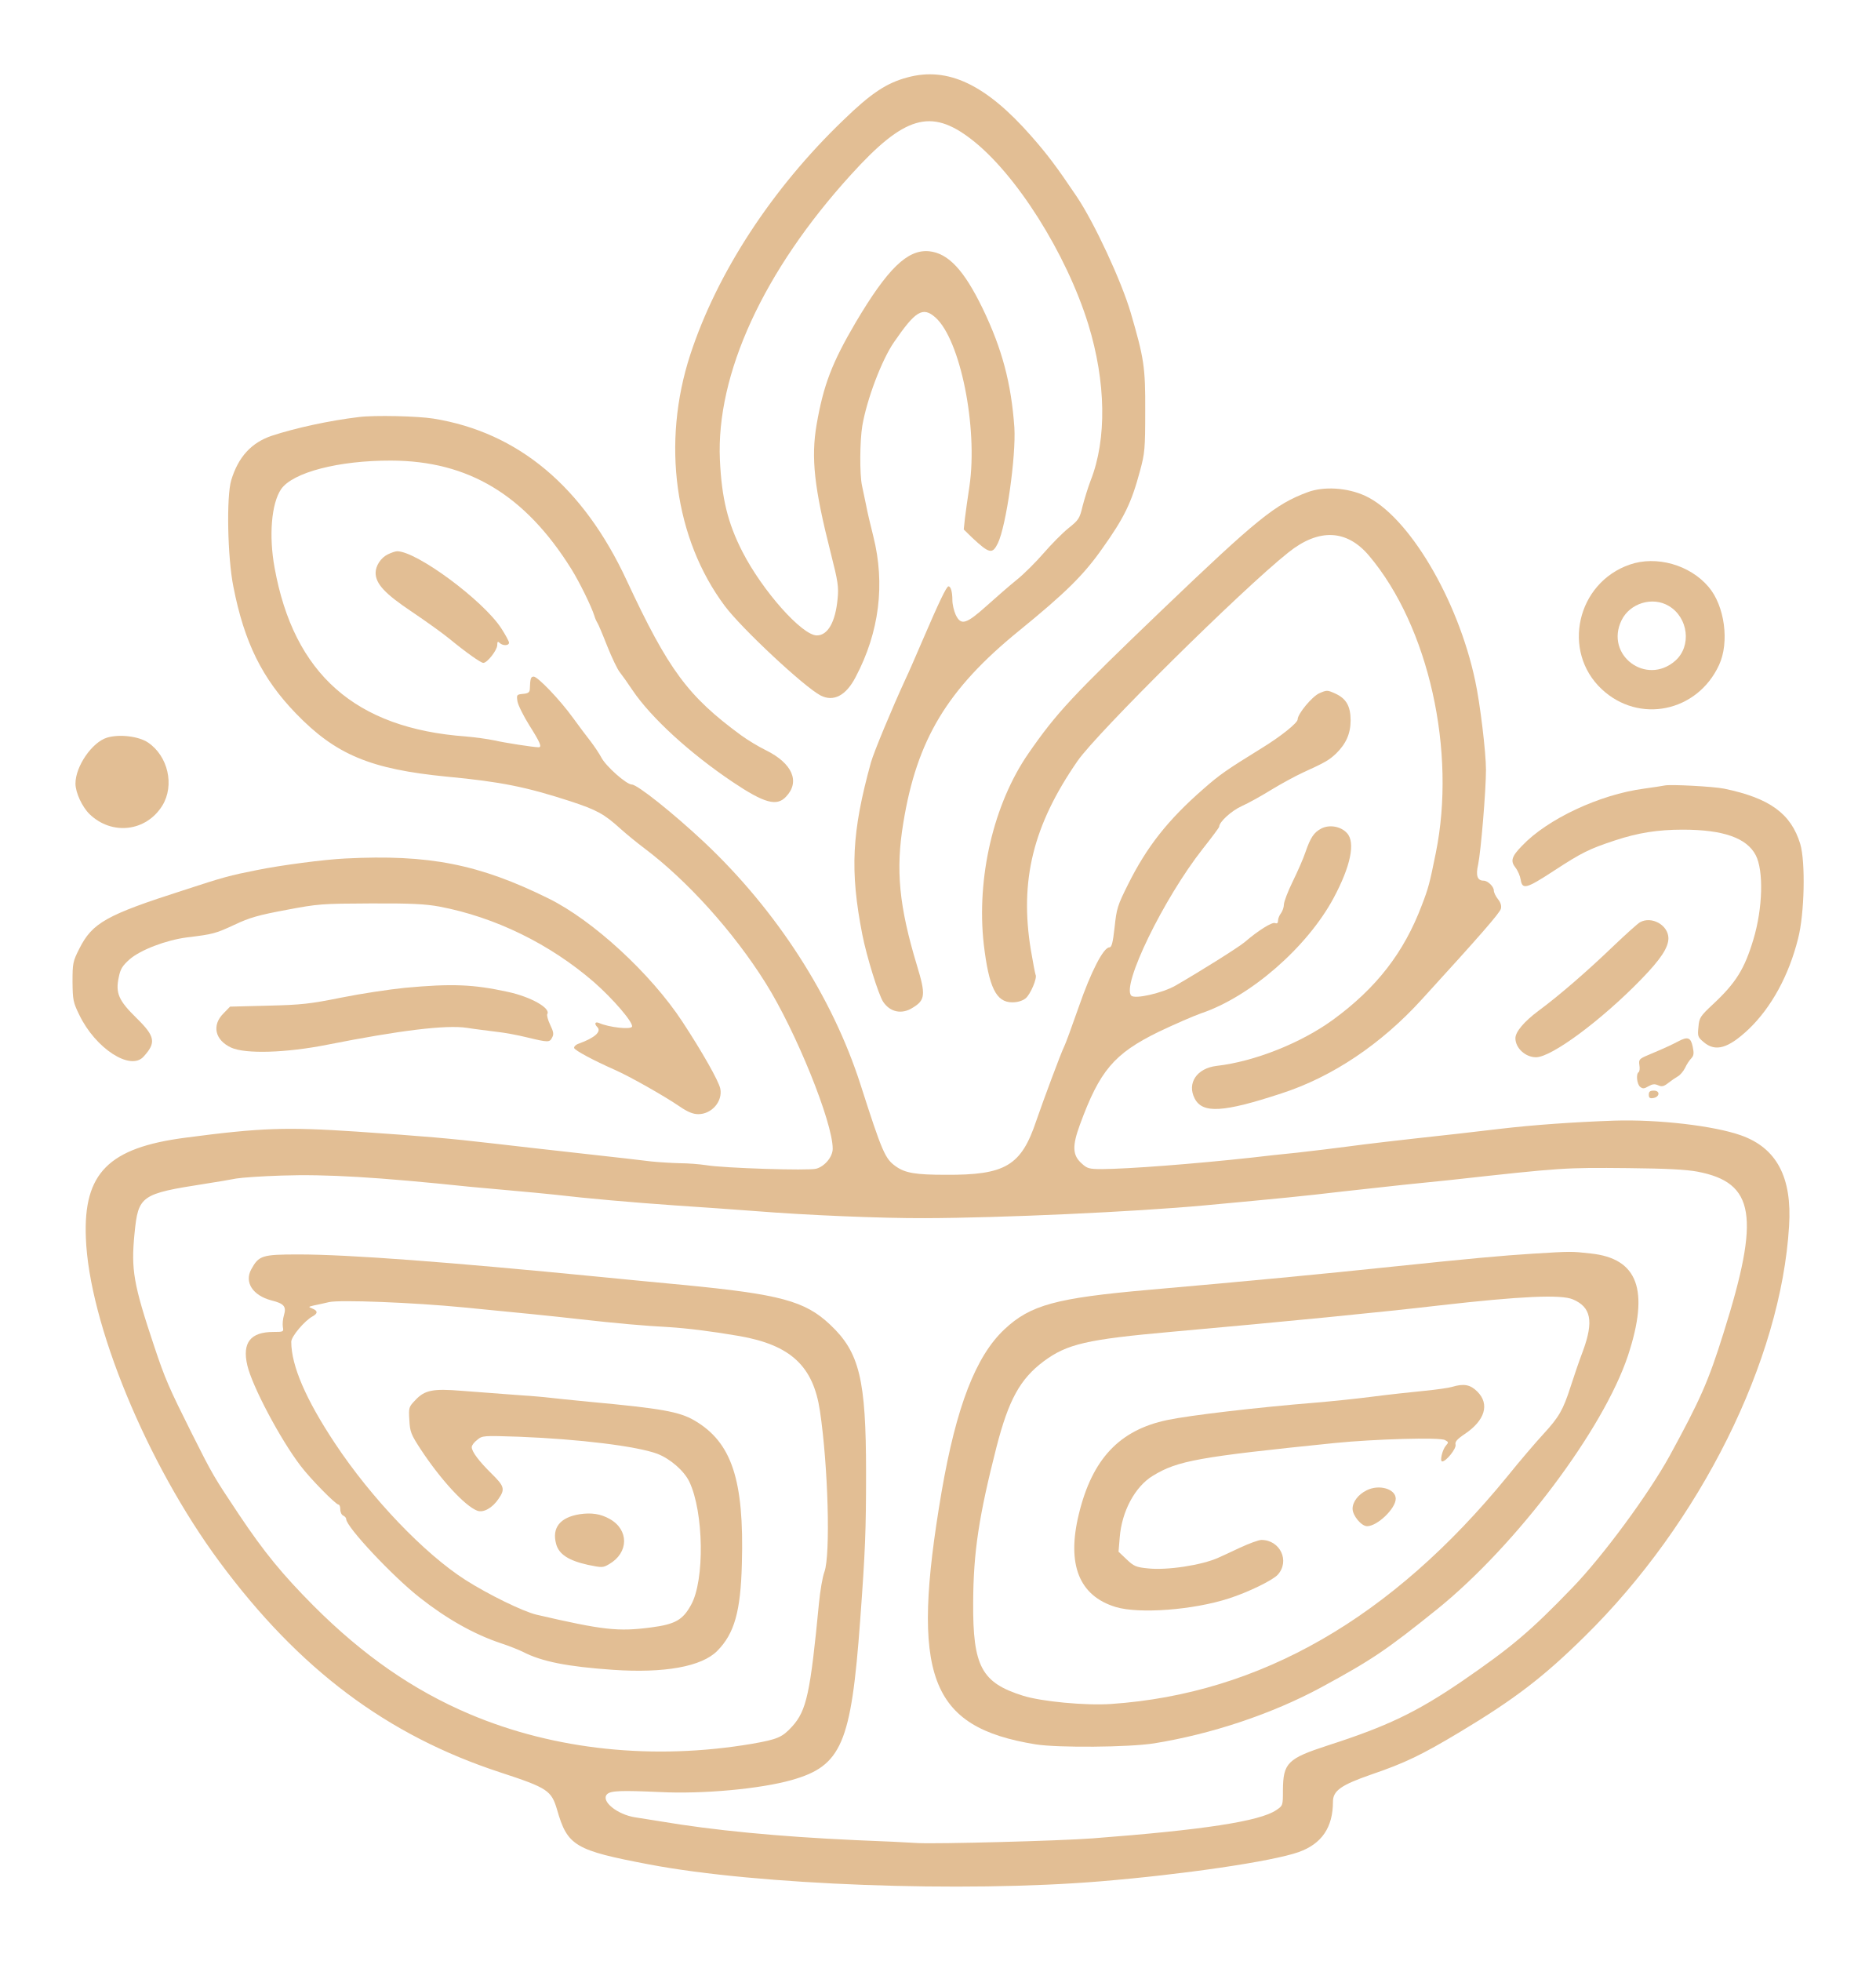
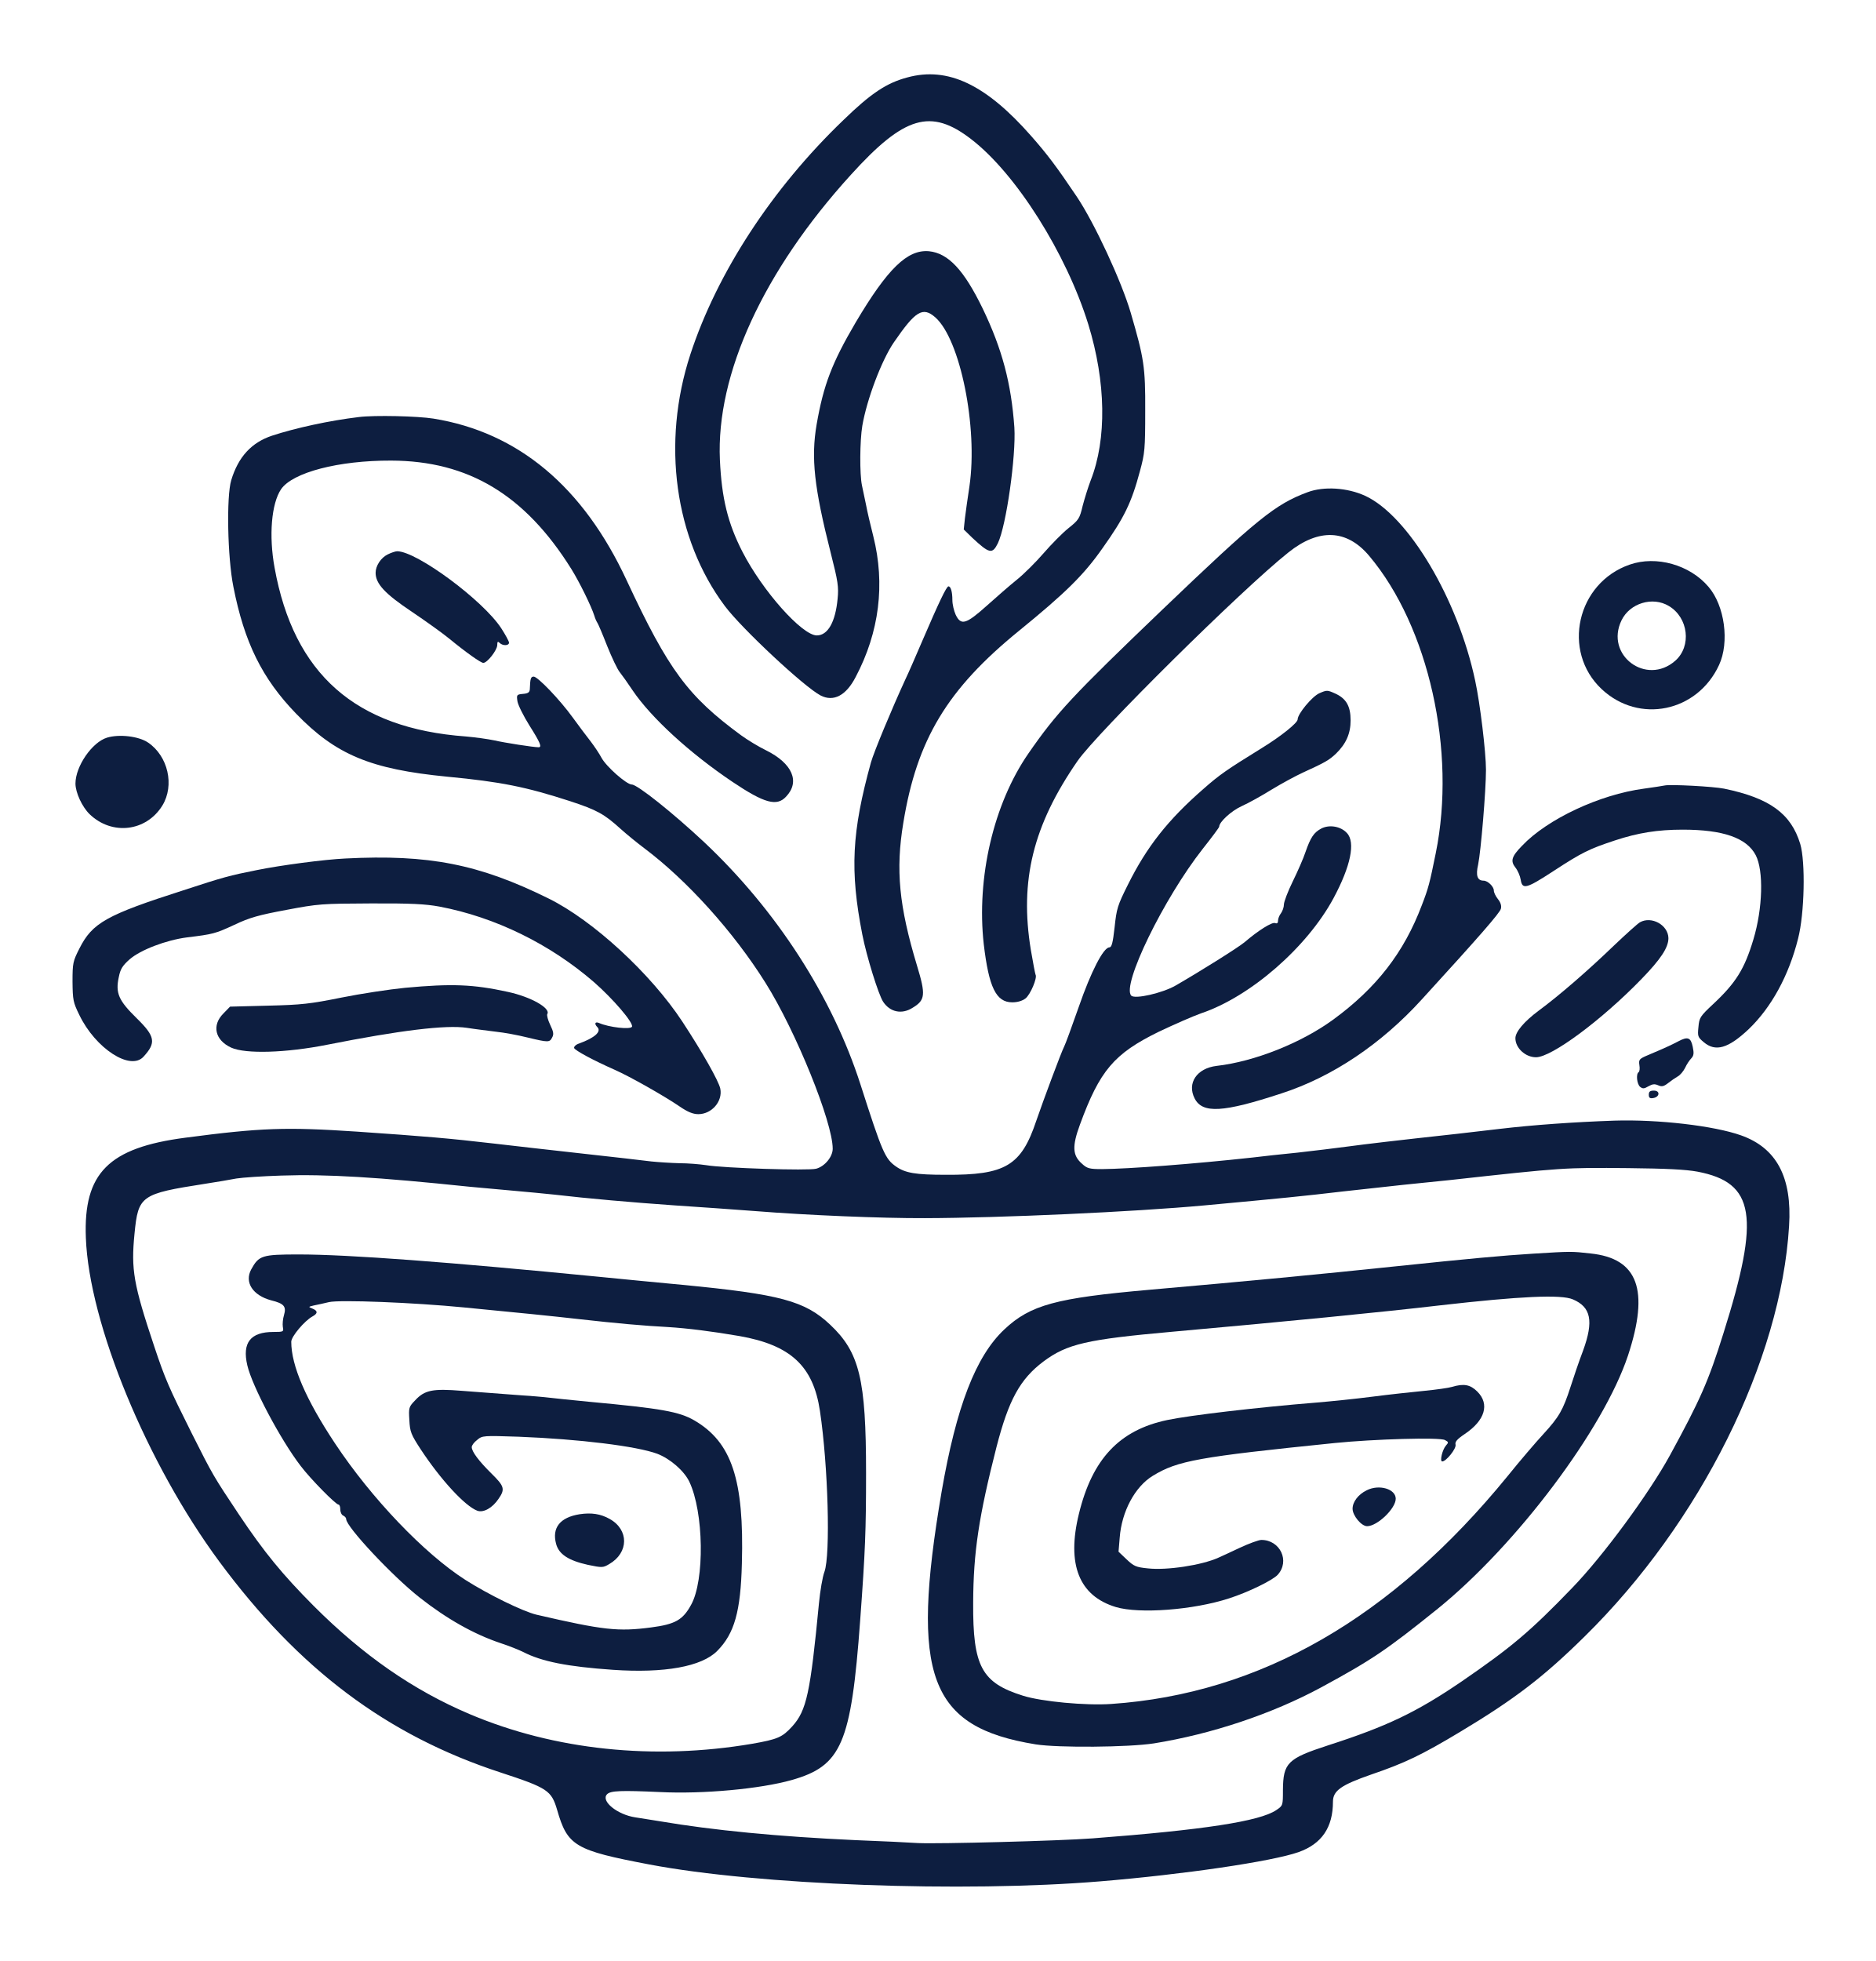
<svg xmlns="http://www.w3.org/2000/svg" viewBox="-37 0 956 923.675" width="88" height="92">
-   <g transform="translate(-36.53363,957.9596) scale(0.1,-0.1)" fill="#e2be94" stroke="none">
+   <g transform="translate(-36.53363,957.9596) scale(0.1,-0.1)" fill="#0d1e40" stroke="none">
    <path d="M4621 9564 c-106 -28 -186 -81 -326 -217 -365 -350 -645 -780 -781 -1196 -147 -450 -80 -939 176 -1281 85 -114 404 -412 488 -456 66 -34 130 -1 179 94 121 229 151 474 90 717 -14 55 -31 127 -37 160 -7 33 -16 78 -21 100 -12 57 -11 227 2 304 23 134 98 333 161 425 110 160 147 183 211 127 127 -112 218 -560 174 -861 -9 -58 -19 -131 -23 -163 l-6 -57 44 -43 c87 -81 102 -84 130 -27 43 90 93 445 84 590 -16 225 -62 399 -161 605 -96 198 -176 283 -274 293 -110 10 -211 -88 -374 -363 -121 -206 -164 -319 -199 -520 -29 -170 -13 -320 72 -655 37 -145 41 -173 35 -233 -11 -119 -50 -187 -106 -187 -75 0 -277 227 -379 426 -75 146 -106 274 -115 468 -20 437 222 964 668 1454 272 300 407 340 613 181 228 -175 485 -582 597 -944 90 -293 95 -584 12 -795 -13 -34 -31 -92 -41 -130 -15 -64 -20 -72 -73 -114 -31 -25 -87 -82 -126 -127 -38 -44 -99 -105 -135 -134 -36 -29 -105 -89 -155 -134 -105 -94 -131 -102 -158 -46 -9 20 -17 53 -17 75 0 42 -8 70 -20 70 -10 0 -49 -82 -132 -275 -33 -77 -72 -167 -88 -200 -69 -150 -160 -369 -175 -422 -98 -355 -108 -551 -44 -878 22 -112 82 -305 106 -342 35 -53 95 -66 150 -31 65 39 68 66 23 214 -92 304 -110 489 -70 729 69 424 224 681 589 978 237 193 330 284 426 421 111 156 148 232 191 393 25 92 27 112 27 308 1 223 -6 267 -74 500 -47 160 -185 458 -276 593 -103 153 -150 215 -231 307 -231 263 -425 355 -631 299z" />
    <path d="M1825 7833 c-151 -18 -324 -56 -443 -95 -105 -35 -172 -108 -208 -227 -25 -83 -19 -394 11 -543 56 -285 147 -468 319 -646 203 -210 380 -284 771 -322 274 -26 402 -52 627 -125 137 -45 173 -65 258 -142 30 -27 84 -71 120 -98 217 -163 454 -425 617 -685 155 -246 343 -711 343 -846 0 -41 -40 -90 -84 -102 -39 -11 -474 3 -561 18 -33 5 -94 10 -135 10 -41 1 -106 5 -145 9 -38 5 -196 23 -350 40 -154 17 -356 40 -450 51 -233 27 -351 37 -700 61 -361 24 -488 20 -875 -31 -391 -51 -520 -180 -507 -510 16 -436 311 -1151 680 -1650 406 -549 855 -886 1433 -1075 241 -79 260 -92 289 -190 53 -185 91 -207 470 -279 552 -105 1599 -144 2300 -86 422 35 874 101 1010 149 118 42 175 126 175 257 0 56 42 85 194 138 173 59 258 100 453 217 280 168 427 281 636 487 589 579 1001 1406 1042 2092 16 249 -64 398 -245 462 -138 49 -423 82 -645 75 -205 -7 -416 -22 -585 -42 -69 -8 -165 -19 -215 -25 -329 -36 -463 -52 -560 -65 -60 -8 -175 -22 -255 -31 -80 -8 -183 -19 -230 -25 -302 -33 -631 -58 -767 -59 -65 0 -76 3 -103 28 -48 42 -50 89 -10 198 101 276 174 362 400 473 80 38 178 81 218 95 250 84 540 336 675 587 87 162 113 285 68 332 -31 34 -89 44 -130 23 -38 -20 -55 -45 -81 -120 -10 -31 -40 -99 -65 -150 -25 -51 -45 -104 -45 -117 0 -14 -7 -34 -15 -45 -8 -10 -15 -27 -15 -38 0 -12 -5 -16 -15 -12 -16 6 -86 -38 -156 -98 -34 -28 -222 -146 -352 -221 -67 -38 -206 -70 -225 -51 -51 51 165 495 364 748 46 58 84 109 84 113 0 24 62 81 115 105 34 15 102 53 152 84 51 31 123 70 160 87 114 52 133 63 169 97 51 50 74 102 74 169 0 73 -23 112 -79 137 -40 18 -42 18 -81 1 -37 -17 -110 -105 -110 -133 0 -18 -86 -87 -184 -147 -178 -110 -213 -134 -297 -208 -180 -157 -288 -294 -384 -487 -53 -106 -58 -122 -68 -217 -9 -81 -15 -103 -27 -103 -30 -1 -93 -122 -156 -304 -35 -100 -68 -190 -74 -201 -15 -29 -107 -276 -142 -378 -77 -230 -157 -278 -463 -276 -152 0 -205 9 -252 42 -56 39 -70 71 -181 417 -144 449 -429 890 -798 1237 -158 148 -340 293 -368 293 -27 0 -131 92 -155 137 -11 21 -36 58 -55 83 -20 25 -60 79 -90 120 -67 93 -180 210 -200 210 -15 0 -18 -9 -20 -65 -1 -15 -9 -21 -35 -23 -32 -3 -33 -5 -28 -38 3 -19 31 -75 61 -123 55 -87 65 -111 47 -111 -27 0 -174 23 -226 35 -33 7 -98 16 -145 20 -563 41 -877 318 -975 860 -30 164 -16 327 33 400 59 86 294 147 561 146 394 -1 683 -175 919 -553 41 -66 102 -190 117 -238 4 -14 11 -29 15 -35 4 -5 27 -59 50 -118 24 -60 53 -121 65 -135 12 -15 41 -56 65 -92 94 -139 291 -320 510 -467 161 -108 225 -126 272 -75 73 76 33 170 -103 237 -37 18 -93 52 -126 76 -271 199 -370 332 -583 789 -222 478 -553 755 -985 825 -81 13 -300 18 -380 8z m6823 -3846 c293 -56 321 -226 133 -822 -77 -247 -120 -343 -274 -625 -107 -195 -341 -513 -497 -674 -215 -223 -310 -303 -565 -478 -229 -156 -379 -228 -680 -325 -206 -67 -229 -89 -230 -228 0 -79 0 -79 -34 -102 -84 -57 -371 -101 -936 -144 -171 -13 -788 -29 -890 -24 -44 3 -188 10 -320 15 -393 18 -724 50 -995 96 -47 7 -103 17 -126 20 -93 14 -178 84 -144 118 18 18 70 20 270 11 219 -11 510 16 670 61 255 72 304 185 350 814 26 354 30 457 30 752 0 476 -33 614 -183 755 -128 121 -254 155 -752 203 -121 11 -312 30 -425 41 -764 75 -1279 114 -1532 114 -187 0 -203 -5 -242 -76 -36 -66 8 -133 102 -158 65 -16 78 -31 65 -75 -6 -19 -8 -46 -6 -60 5 -25 4 -26 -48 -26 -117 0 -160 -55 -133 -170 24 -105 169 -379 272 -513 49 -65 179 -197 193 -197 5 0 9 -11 9 -25 0 -14 7 -28 15 -31 8 -4 15 -11 15 -18 0 -39 236 -291 375 -400 137 -108 277 -187 412 -232 43 -14 95 -35 115 -45 95 -49 226 -75 458 -91 261 -18 453 16 532 97 87 88 119 201 125 445 12 427 -52 618 -242 729 -78 45 -168 61 -535 95 -91 9 -183 18 -205 21 -22 3 -104 10 -182 15 -78 6 -197 15 -264 20 -147 12 -189 4 -237 -48 -33 -34 -34 -38 -30 -101 3 -60 8 -73 59 -151 101 -153 224 -287 287 -311 31 -12 78 14 109 61 34 49 29 64 -36 128 -64 63 -101 112 -101 135 0 9 12 25 28 37 26 22 31 22 212 16 307 -12 601 -48 706 -87 65 -25 136 -86 163 -142 74 -155 79 -503 9 -628 -42 -77 -81 -99 -204 -115 -168 -22 -243 -14 -584 65 -68 16 -246 103 -362 177 -211 135 -480 417 -665 696 -148 223 -223 396 -223 518 0 27 68 107 108 129 28 15 28 29 0 40 -22 9 -22 9 7 16 17 3 51 11 77 17 54 13 433 -2 688 -27 260 -25 459 -45 590 -60 186 -21 332 -34 450 -40 98 -6 226 -22 365 -46 261 -46 376 -153 410 -382 42 -281 54 -733 23 -819 -10 -26 -22 -98 -28 -160 -44 -458 -63 -547 -136 -628 -51 -56 -74 -66 -205 -89 -501 -85 -1007 -32 -1439 151 -288 122 -543 299 -796 552 -159 160 -252 273 -381 466 -129 194 -131 196 -241 415 -115 230 -135 275 -190 440 -107 320 -119 393 -101 576 19 194 32 203 359 254 58 9 130 21 160 27 30 5 133 12 229 15 231 8 491 -8 961 -57 52 -5 151 -14 220 -20 69 -6 163 -15 210 -20 171 -20 400 -40 615 -55 121 -8 306 -21 410 -29 263 -21 644 -37 865 -36 388 1 1067 32 1425 65 400 37 501 47 705 71 118 13 258 28 310 34 52 5 158 16 235 24 579 64 585 64 910 61 193 -2 294 -7 353 -18z" />
    <path d="M7810 3569 c-149 -9 -332 -26 -695 -64 -391 -41 -757 -76 -1260 -120 -477 -42 -607 -77 -740 -202 -146 -137 -245 -394 -320 -828 -160 -939 -63 -1199 480 -1287 115 -18 473 -15 602 5 293 47 602 150 852 285 262 142 335 192 596 402 403 327 844 914 969 1290 110 334 51 495 -191 520 -97 11 -99 11 -293 -1z m203 -233 c92 -39 107 -110 52 -261 -21 -55 -49 -138 -64 -185 -38 -118 -59 -154 -138 -240 -38 -41 -121 -138 -183 -215 -590 -723 -1261 -1109 -2020 -1161 -130 -9 -355 12 -450 42 -211 66 -256 149 -254 474 1 258 29 441 119 794 62 240 120 346 240 436 120 89 219 112 655 151 572 51 1071 100 1370 135 404 46 613 56 673 30z" />
    <path d="M7397 2890 c-16 -5 -79 -14 -140 -20 -62 -6 -182 -19 -267 -30 -85 -11 -213 -24 -285 -30 -298 -24 -647 -65 -760 -89 -243 -51 -382 -198 -450 -478 -63 -257 0 -418 188 -475 120 -36 396 -15 577 44 97 31 222 92 248 120 64 70 13 178 -83 178 -13 0 -63 -18 -112 -41 -48 -23 -97 -45 -108 -50 -85 -38 -262 -65 -359 -54 -60 6 -71 11 -108 46 l-41 39 6 72 c10 133 78 260 169 315 126 77 231 96 928 167 199 20 535 30 561 15 19 -10 19 -12 5 -28 -18 -20 -33 -81 -19 -81 20 0 72 65 68 85 -4 15 7 28 47 55 103 69 128 152 64 216 -36 36 -69 42 -129 24z" />
    <path d="M6962 2363 c-43 -21 -72 -59 -72 -94 0 -35 45 -89 74 -89 52 0 146 90 146 140 0 50 -85 75 -148 43z" />
    <path d="M2950 2241 c-100 -16 -142 -69 -120 -151 14 -53 63 -85 162 -107 73 -15 77 -15 109 4 100 58 101 175 2 230 -46 26 -93 33 -153 24z" />
    <path d="M6661 7450 c-165 -61 -257 -136 -741 -599 -458 -439 -538 -524 -682 -732 -178 -257 -266 -634 -228 -973 26 -220 63 -296 145 -296 27 0 51 7 68 20 25 20 61 105 51 121 -2 4 -13 61 -24 126 -58 353 11 635 238 963 98 142 838 875 1075 1063 155 124 298 118 412 -18 303 -360 445 -995 339 -1515 -31 -153 -37 -177 -71 -265 -91 -241 -231 -422 -453 -584 -162 -118 -400 -213 -593 -235 -101 -12 -152 -88 -112 -166 40 -78 145 -72 443 26 259 84 508 251 716 480 296 324 397 440 402 461 4 14 -1 32 -15 49 -12 15 -21 34 -21 44 0 20 -31 50 -52 50 -32 0 -41 26 -28 82 14 67 40 377 40 483 0 89 -30 339 -55 454 -88 416 -341 842 -562 943 -90 41 -209 49 -292 18z" />
    <path d="M1972 7133 c-35 -17 -62 -58 -62 -94 0 -56 48 -107 184 -198 73 -49 159 -111 192 -138 84 -69 160 -123 173 -123 20 0 70 64 71 90 0 19 3 21 12 12 16 -16 48 -15 48 1 0 7 -18 40 -40 74 -93 142 -429 391 -530 392 -8 0 -30 -7 -48 -16z" />
    <path d="M8303 7081 c-270 -93 -349 -442 -143 -635 190 -178 487 -117 598 123 54 116 29 303 -54 399 -95 112 -266 160 -401 113z m199 -211 c100 -59 117 -205 33 -279 -148 -130 -360 29 -274 206 42 87 158 123 241 73z" />
    <path d="M541 6199 c-76 -23 -161 -146 -161 -234 0 -46 34 -119 72 -156 114 -110 289 -89 371 44 63 103 29 252 -73 321 -47 32 -146 44 -209 25z" />
    <path d="M8480 5955 c-8 -2 -55 -9 -105 -16 -226 -30 -492 -155 -621 -291 -54 -55 -60 -78 -34 -111 12 -15 24 -43 27 -62 8 -52 29 -46 167 44 147 96 183 113 313 156 118 39 218 55 346 55 206 0 326 -42 372 -130 41 -79 36 -271 -12 -430 -45 -150 -89 -221 -206 -330 -65 -61 -70 -68 -74 -116 -5 -47 -3 -52 27 -77 60 -51 125 -32 229 66 116 111 205 274 252 462 33 128 38 391 11 482 -47 155 -156 234 -388 282 -53 11 -277 23 -304 16z" />
    <path d="M1755 5583 c-106 -5 -327 -34 -450 -59 -141 -28 -170 -36 -375 -103 -393 -126 -464 -166 -530 -297 -33 -65 -35 -74 -35 -169 1 -93 3 -105 35 -170 82 -170 260 -286 327 -212 65 71 60 103 -35 196 -92 90 -109 128 -91 210 8 41 19 58 55 90 55 48 185 98 293 112 132 16 144 19 241 64 78 37 125 50 265 76 163 31 181 32 430 33 206 1 279 -3 350 -16 285 -54 564 -191 788 -385 98 -86 201 -206 194 -227 -6 -16 -117 -4 -169 19 -20 8 -24 -5 -8 -21 23 -23 -13 -55 -93 -84 -16 -5 -27 -16 -25 -23 4 -12 96 -62 207 -111 77 -34 252 -133 331 -187 41 -28 68 -39 95 -39 68 0 125 65 112 130 -8 39 -92 187 -193 341 -161 245 -455 516 -682 628 -354 175 -610 226 -1037 204z" />
    <path d="M8355 5258 c-11 -6 -71 -60 -133 -119 -133 -128 -277 -253 -384 -332 -75 -56 -118 -108 -118 -140 0 -50 51 -97 105 -97 79 0 333 188 537 398 99 102 138 161 138 209 -1 67 -86 114 -145 81z" />
    <path d="M2060 4924 c-80 -8 -226 -30 -325 -50 -159 -32 -203 -37 -373 -41 l-194 -5 -34 -35 c-60 -60 -43 -136 40 -174 73 -33 279 -27 490 15 369 73 604 102 711 86 44 -7 112 -15 150 -20 39 -4 110 -17 158 -29 108 -26 114 -26 127 0 9 16 7 29 -10 64 -12 25 -18 49 -15 55 19 30 -84 88 -200 113 -178 39 -286 43 -525 21z" />
    <path d="M8550 4651 c-36 -19 -71 -35 -154 -70 -45 -19 -48 -23 -44 -51 3 -17 1 -33 -4 -36 -14 -9 -9 -61 8 -75 13 -10 20 -10 42 3 21 12 32 13 50 5 18 -8 28 -6 50 11 15 12 37 27 49 34 12 6 29 26 38 44 8 18 23 40 32 49 12 13 14 25 7 58 -10 48 -25 54 -74 28z" />
    <path d="M8400 4379 c0 -15 5 -20 22 -17 34 5 37 38 4 38 -20 0 -26 -5 -26 -21z" />
  </g>
</svg>
